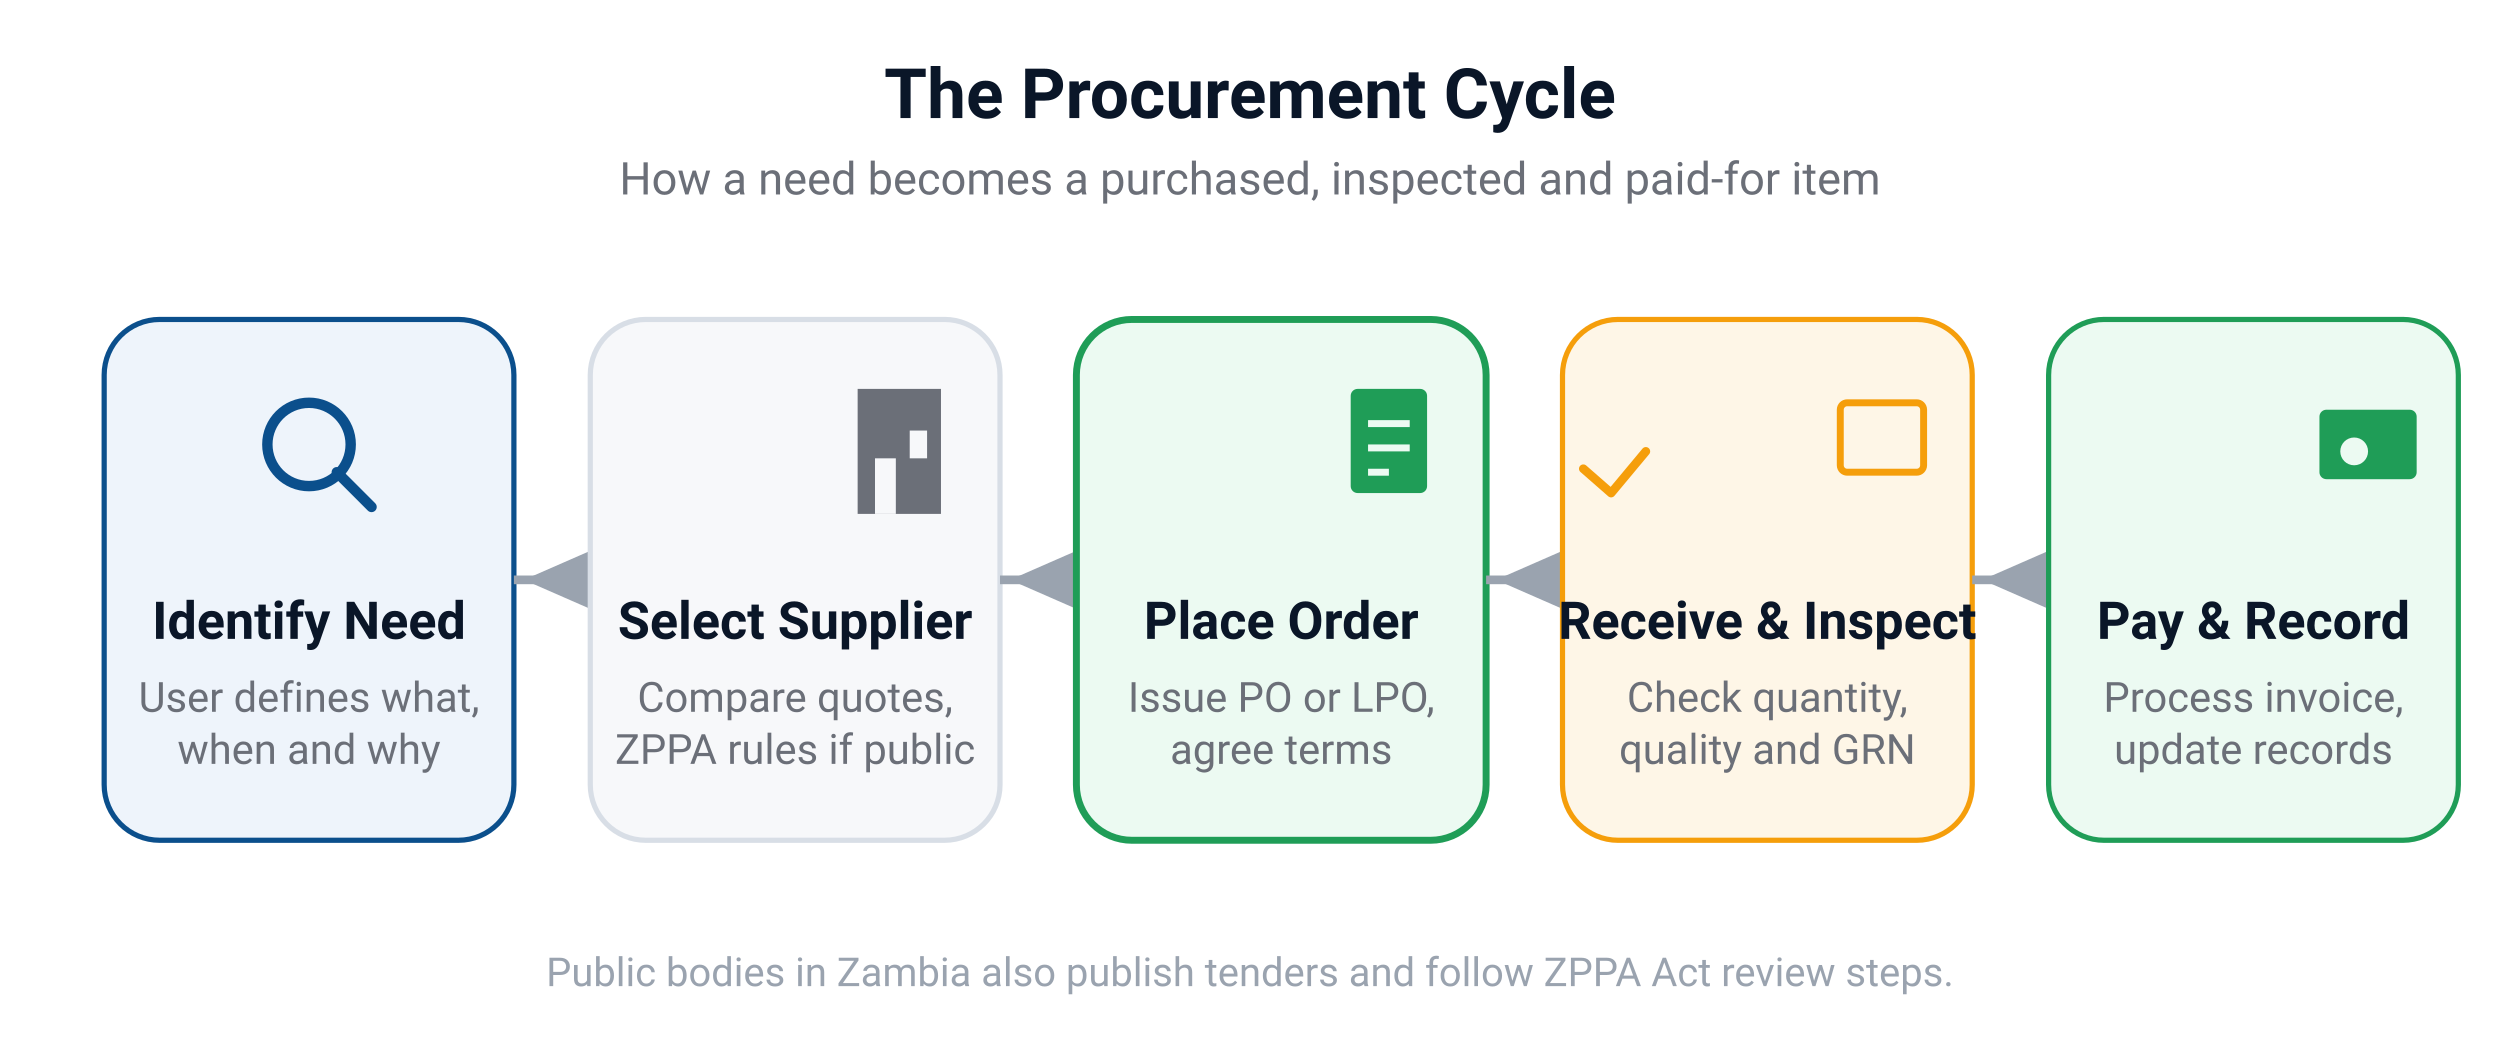
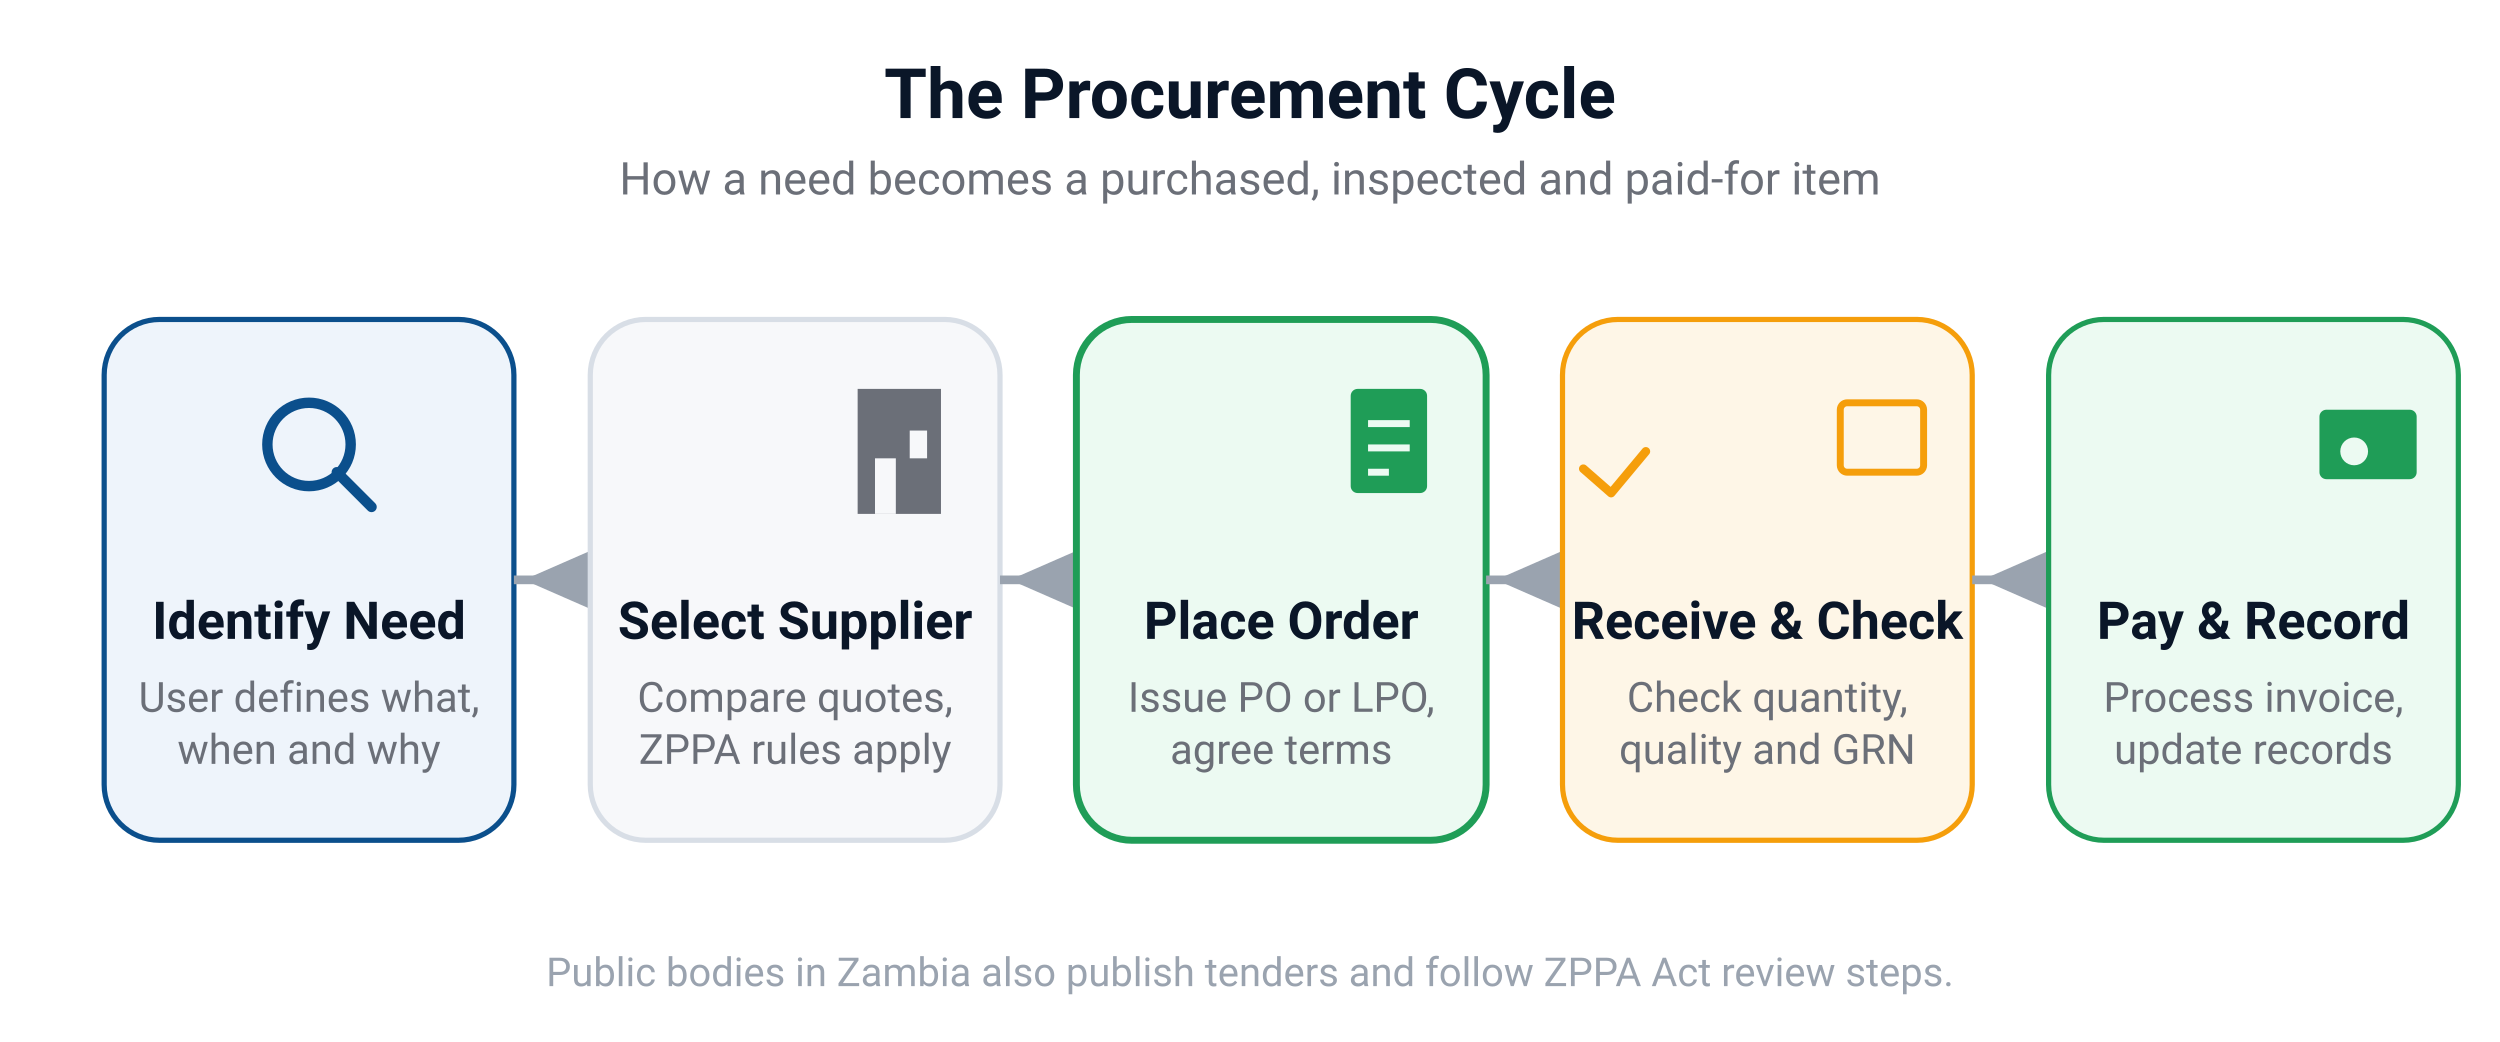
<svg xmlns="http://www.w3.org/2000/svg" viewBox="0 0 720 300" font-family="Segoe UI, Roboto, Helvetica, Arial, sans-serif" role="img" aria-label="The five-stage procurement cycle used by Zambian organisations from identifying a need to paying the supplier.">
  <text x="360" y="34" text-anchor="middle" font-size="20" font-weight="700" fill="#0a1628">The Procurement Cycle</text>
  <text x="360" y="56" text-anchor="middle" font-size="13" fill="#6b6f78">How a need becomes a purchased, inspected and paid-for item</text>
  <g>
    <rect x="30" y="92" width="118" height="150" rx="16" fill="#eef4fb" stroke="#0b4f8c" stroke-width="1.5" />
    <circle cx="89" cy="128" r="12" fill="none" stroke="#0b4f8c" stroke-width="3" />
    <line x1="97" y1="136" x2="107" y2="146" stroke="#0b4f8c" stroke-width="3" stroke-linecap="round" />
    <text x="89" y="184" text-anchor="middle" font-size="15" font-weight="700" fill="#0a1628">Identify Need</text>
    <text x="89" y="205" text-anchor="middle" font-size="12" fill="#6b6f78">User defines what,</text>
    <text x="89" y="220" text-anchor="middle" font-size="12" fill="#6b6f78">when and why</text>
  </g>
  <g stroke="#9aa3af" stroke-width="2.5" fill="#9aa3af">
    <line x1="148" y1="167" x2="170" y2="167" />
    <polygon points="170,160 170,174 154,167" />
  </g>
  <g>
    <rect x="170" y="92" width="118" height="150" rx="16" fill="#f7f8fa" stroke="#d8dee6" stroke-width="1.5" />
    <rect x="77" y="112" width="24" height="36" transform="translate(170 0)" fill="#6b6f78" />
    <rect x="82" y="132" width="6" height="16" transform="translate(170 0)" fill="#f7f8fa" />
    <rect x="92" y="124" width="5" height="8" transform="translate(170 0)" fill="#f7f8fa" />
    <text x="229" y="184" text-anchor="middle" font-size="15" font-weight="700" fill="#0a1628">Select Supplier</text>
    <text x="229" y="205" text-anchor="middle" font-size="12" fill="#6b6f78">Compare quotes,</text>
-     <text x="229" y="220" text-anchor="middle" font-size="12" fill="#6b6f78">ZPPA rules if public</text>
+     <text x="229" y="220" text-anchor="middle" font-size="12" fill="#6b6f78">ZPPA rules apply</text>
  </g>
  <g stroke="#9aa3af" stroke-width="2.5" fill="#9aa3af">
    <line x1="288" y1="167" x2="310" y2="167" />
    <polygon points="310,160 310,174 294,167" />
  </g>
  <g>
    <rect x="310" y="92" width="118" height="150" rx="16" fill="#ecfaf2" stroke="#1f9d57" stroke-width="2" />
    <rect x="79" y="112" width="22" height="30" rx="2" transform="translate(310 0)" fill="#1f9d57" />
    <line x1="84" y1="122" x2="96" y2="122" stroke="#ecfaf2" stroke-width="2" transform="translate(310 0)" />
    <line x1="84" y1="129" x2="96" y2="129" stroke="#ecfaf2" stroke-width="2" transform="translate(310 0)" />
    <line x1="84" y1="136" x2="90" y2="136" stroke="#ecfaf2" stroke-width="2" transform="translate(310 0)" />
    <text x="369" y="184" text-anchor="middle" font-size="15" font-weight="700" fill="#0a1628">Place Order</text>
    <text x="369" y="205" text-anchor="middle" font-size="12" fill="#6b6f78">Issue PO or LPO,</text>
    <text x="369" y="220" text-anchor="middle" font-size="12" fill="#6b6f78">agree terms</text>
  </g>
  <g stroke="#9aa3af" stroke-width="2.5" fill="#9aa3af">
    <line x1="428" y1="167" x2="450" y2="167" />
    <polygon points="450,160 450,174 434,167" />
  </g>
  <g>
    <rect x="450" y="92" width="118" height="150" rx="16" fill="#fef6e7" stroke="#f59e0b" stroke-width="1.5" />
    <rect x="80" y="116" width="24" height="20" rx="2" transform="translate(450 0)" fill="none" stroke="#f59e0b" stroke-width="2" />
    <polyline points="456,135 464,142 474,130" fill="none" stroke="#f59e0b" stroke-width="2.5" stroke-linecap="round" stroke-linejoin="round" />
-     <text x="509" y="184" text-anchor="middle" font-size="15" font-weight="700" fill="#0a1628">Receive &amp; Inspect</text>
+     <text x="509" y="184" text-anchor="middle" font-size="15" font-weight="700" fill="#0a1628">Receive &amp; Check</text>
    <text x="509" y="205" text-anchor="middle" font-size="12" fill="#6b6f78">Check quantity,</text>
    <text x="509" y="220" text-anchor="middle" font-size="12" fill="#6b6f78">quality and GRN</text>
  </g>
  <g stroke="#9aa3af" stroke-width="2.5" fill="#9aa3af">
    <line x1="568" y1="167" x2="590" y2="167" />
    <polygon points="590,160 590,174 574,167" />
  </g>
  <g>
    <rect x="590" y="92" width="118" height="150" rx="16" fill="#ecfaf2" stroke="#1f9d57" stroke-width="1.5" />
    <rect x="78" y="118" width="28" height="20" rx="2" transform="translate(590 0)" fill="#1f9d57" />
    <circle cx="678" cy="130" r="4" fill="#ecfaf2" />
    <text x="649" y="184" text-anchor="middle" font-size="15" font-weight="700" fill="#0a1628">Pay &amp; Record</text>
    <text x="649" y="205" text-anchor="middle" font-size="12" fill="#6b6f78">Process invoice,</text>
    <text x="649" y="220" text-anchor="middle" font-size="12" fill="#6b6f78">update records</text>
  </g>
  <text x="360" y="284" text-anchor="middle" font-size="11.5" fill="#9aa3af">Public bodies in Zambia also publish tenders and follow ZPPA Act review steps.</text>
</svg>
